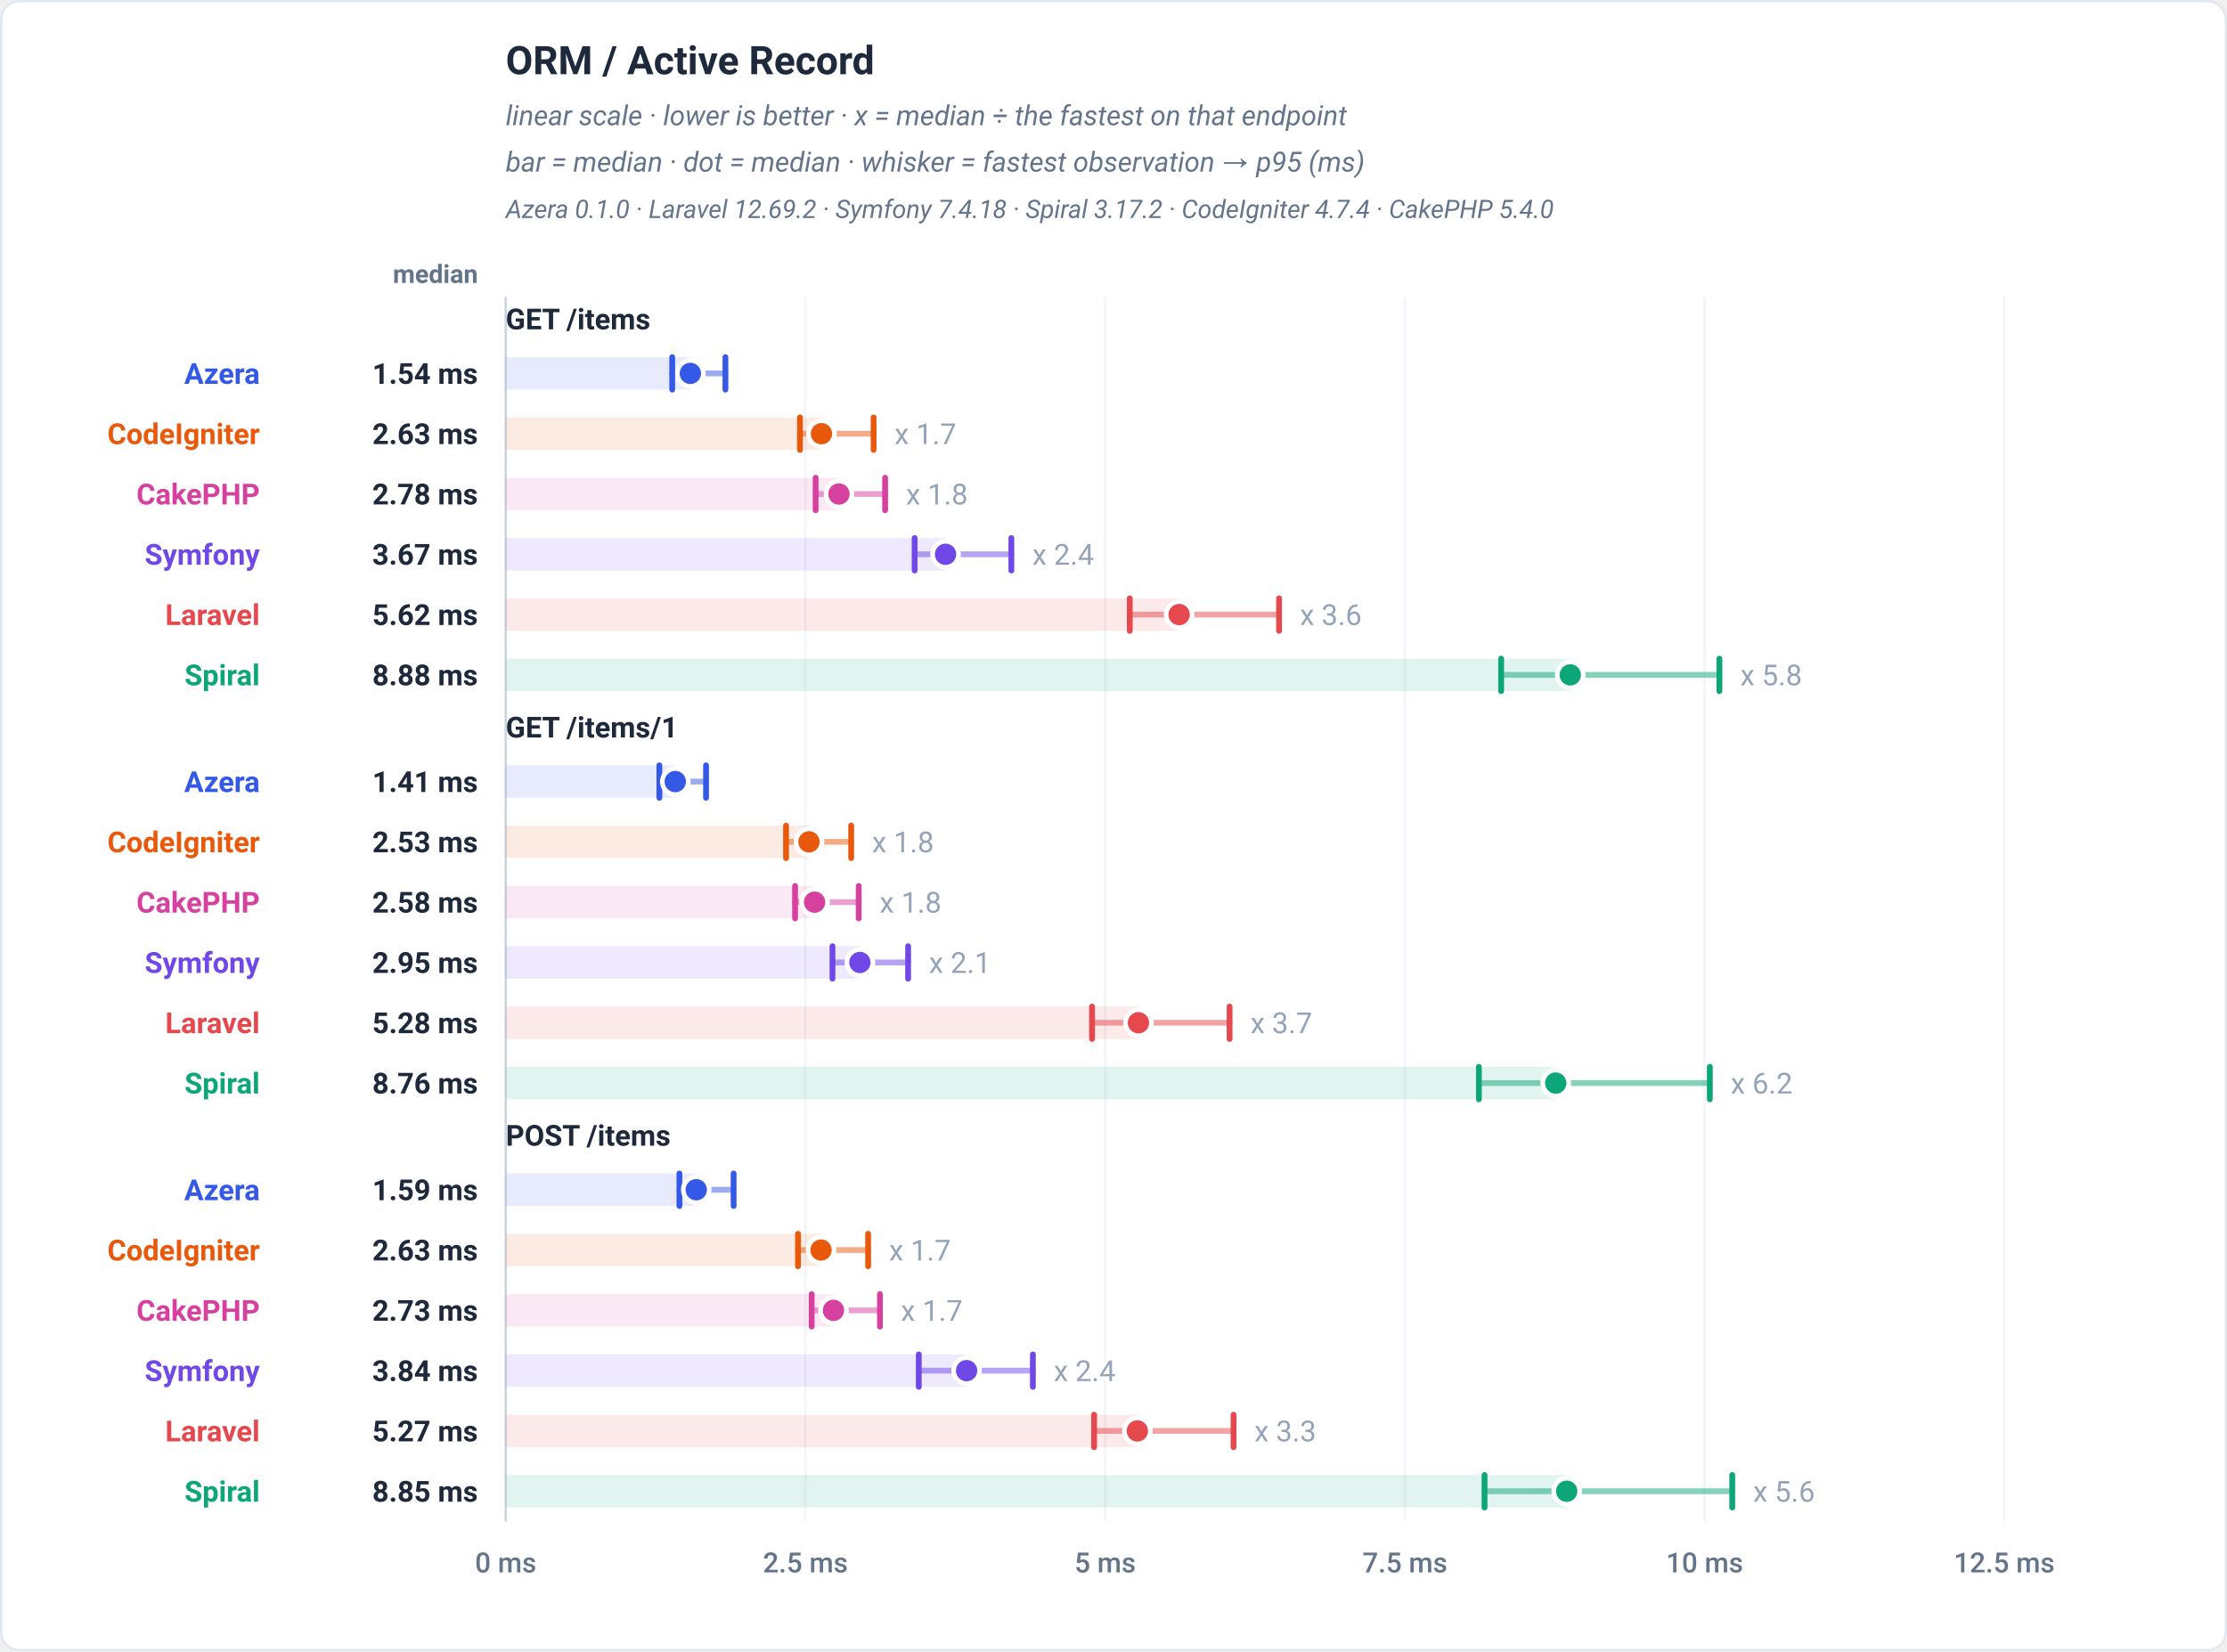
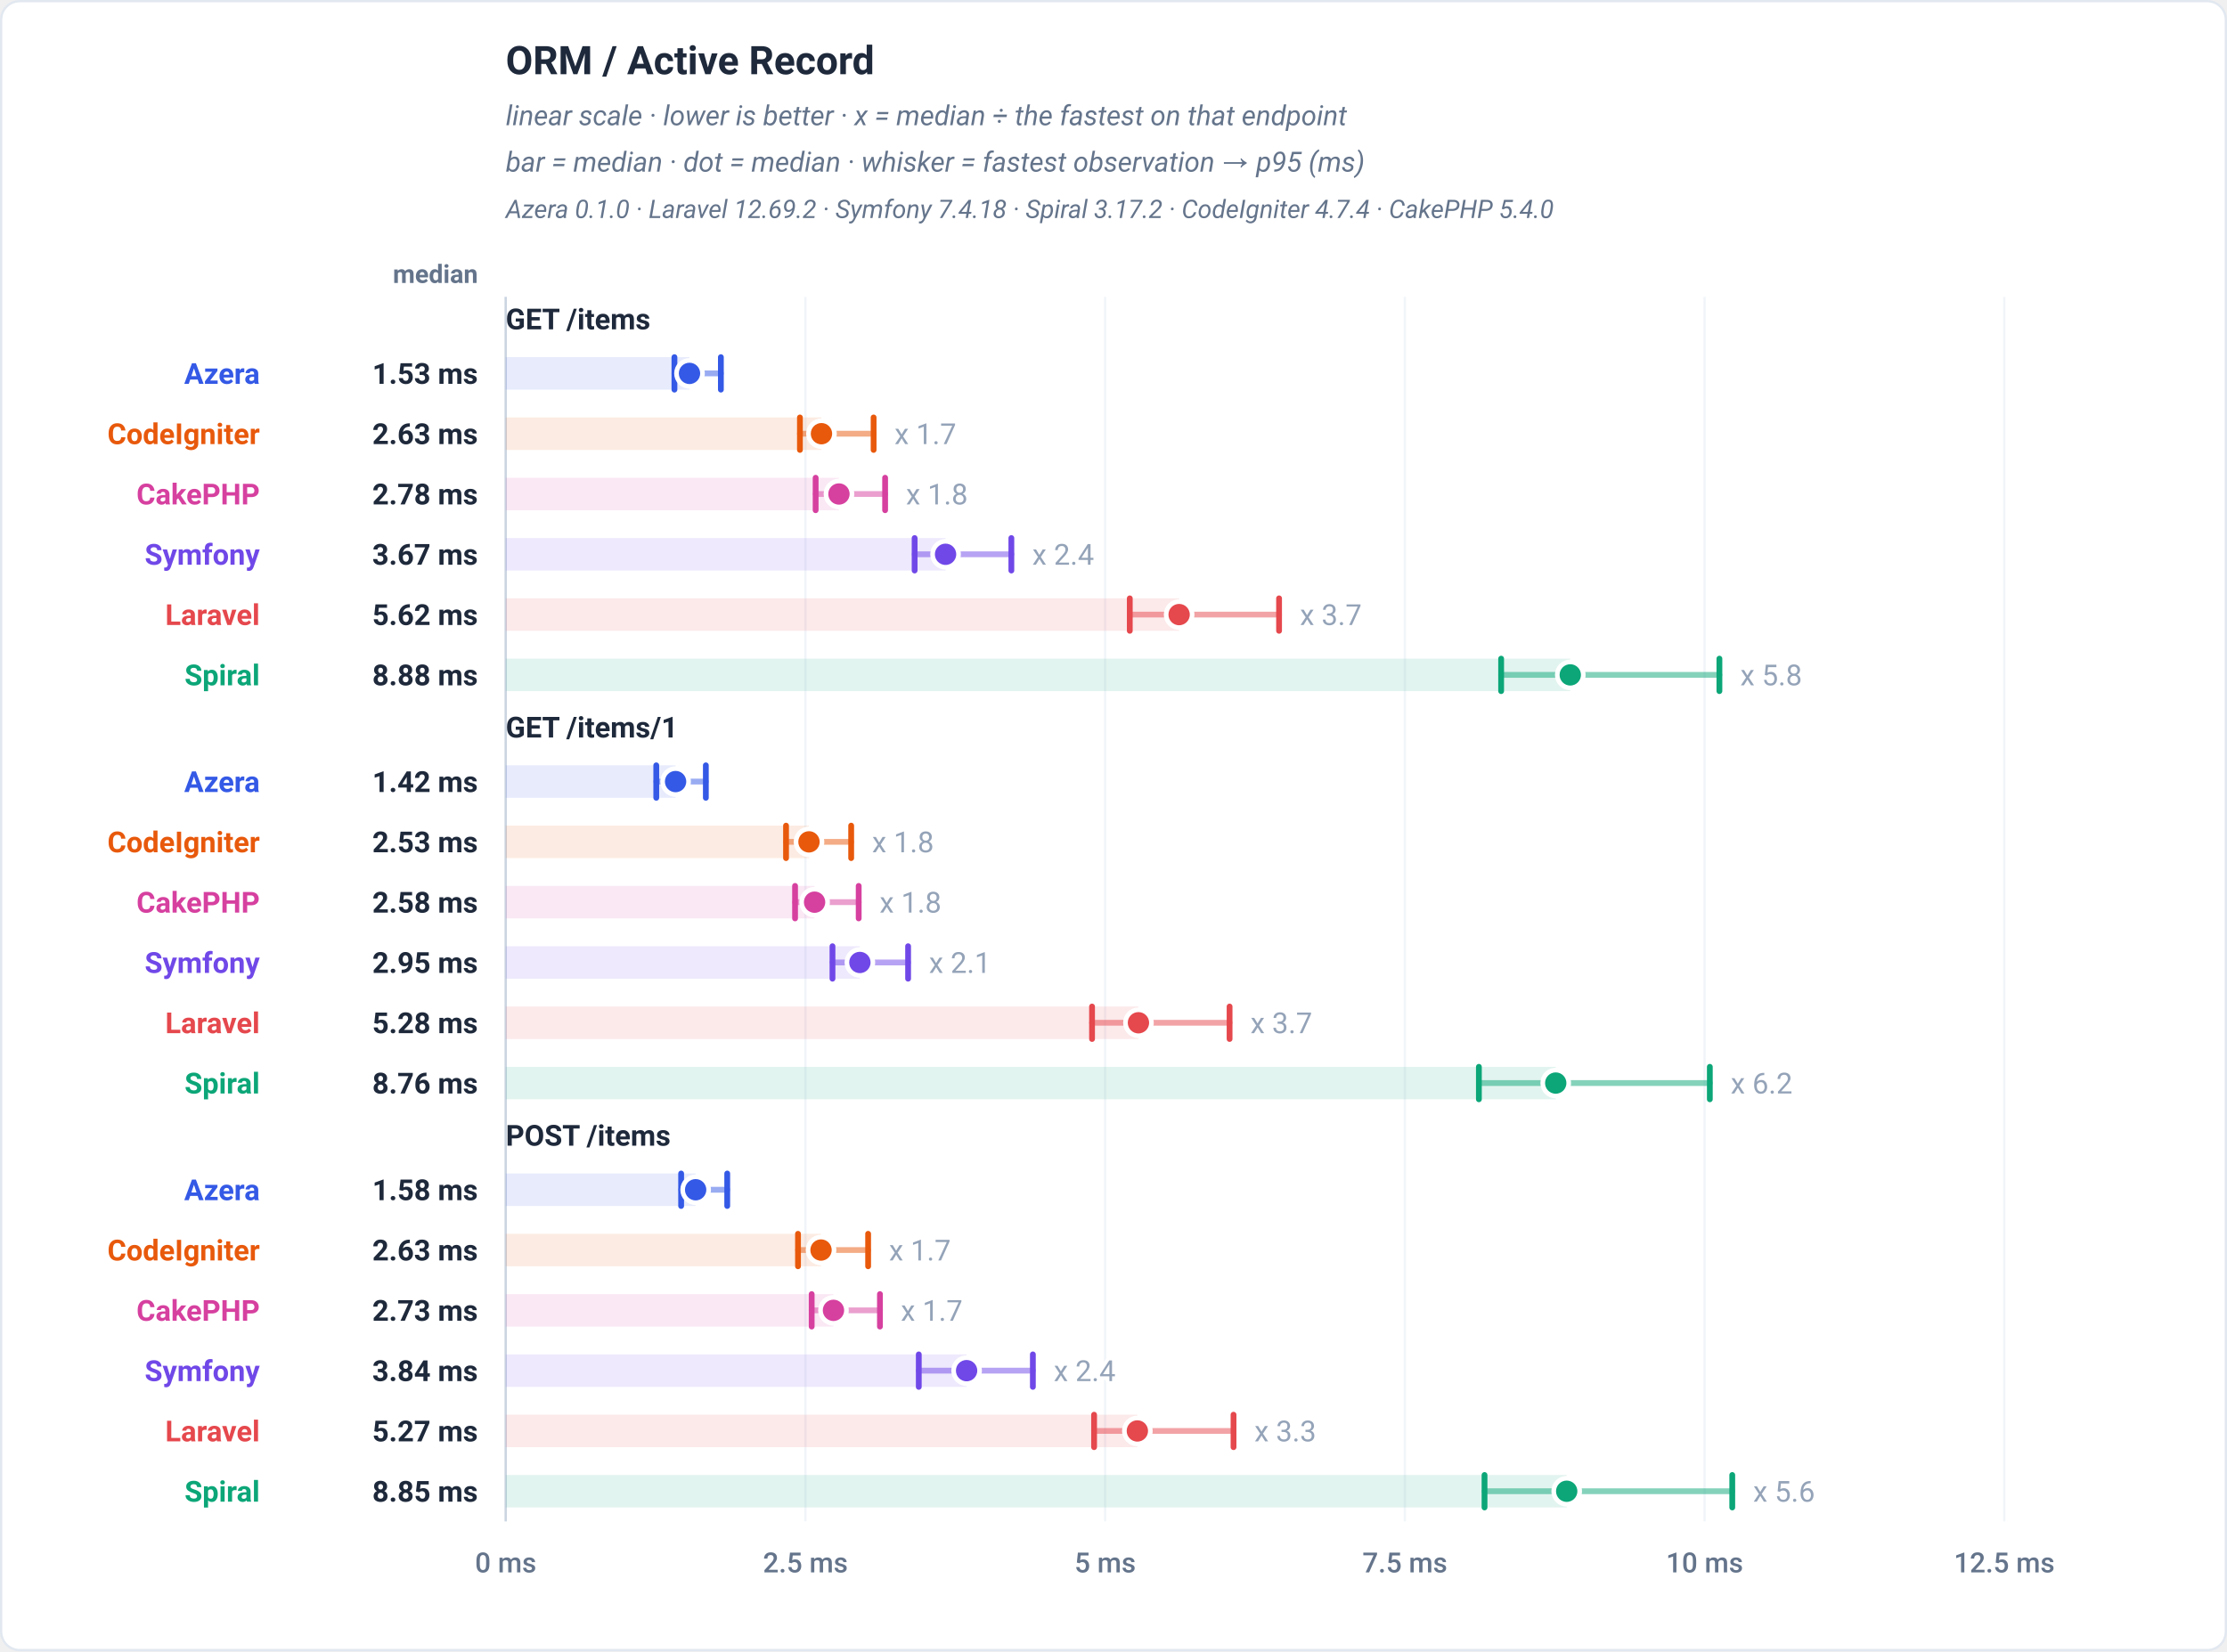
<svg xmlns="http://www.w3.org/2000/svg" viewBox="0 0 960 712" width="960" height="712" role="img" font-family="-apple-system,BlinkMacSystemFont,'Segoe UI',Roboto,Helvetica,Arial,sans-serif">
  <rect x="0.5" y="0.5" width="959" height="711" rx="8" fill="#ffffff" stroke="#e2e8f0" />
  <text x="218" y="32" font-family="-apple-system,BlinkMacSystemFont,'Segoe UI',Roboto,Helvetica,Arial,sans-serif" font-size="17" font-weight="700" fill="#1e293b" text-anchor="start">ORM / Active Record</text>
  <text x="218" y="54" font-family="-apple-system,BlinkMacSystemFont,'Segoe UI',Roboto,Helvetica,Arial,sans-serif" font-size="12" font-weight="400" fill="#64748b" text-anchor="start" font-style="italic">linear scale · lower is better · x = median ÷ the fastest on that endpoint</text>
  <text x="218" y="74" font-family="-apple-system,BlinkMacSystemFont,'Segoe UI',Roboto,Helvetica,Arial,sans-serif" font-size="12" font-weight="400" fill="#64748b" text-anchor="start" font-style="italic">bar = median · dot = median · whisker = fastest observation → p95 (ms)</text>
  <text x="218" y="94" font-family="-apple-system,BlinkMacSystemFont,'Segoe UI',Roboto,Helvetica,Arial,sans-serif" font-size="11" font-weight="400" fill="#64748b" text-anchor="start" font-style="italic">Azera 0.1.0 · Laravel 12.69.2 · Symfony 7.4.18 · Spiral 3.17.2 · CodeIgniter 4.7.4 · CakePHP 5.4.0</text>
  <text x="206" y="122" font-family="-apple-system,BlinkMacSystemFont,'Segoe UI',Roboto,Helvetica,Arial,sans-serif" font-size="11" font-weight="600" fill="#64748b" text-anchor="end">median</text>
  <line x1="218" y1="128" x2="218" y2="656" stroke="#f1f5f9" stroke-width="1" />
  <text x="218" y="678" font-family="-apple-system,BlinkMacSystemFont,'Segoe UI',Roboto,Helvetica,Arial,sans-serif" font-size="12" font-weight="500" fill="#64748b" text-anchor="middle">0 ms</text>
  <line x1="347.2" y1="128" x2="347.2" y2="656" stroke="#f1f5f9" stroke-width="1" />
  <text x="347.2" y="678" font-family="-apple-system,BlinkMacSystemFont,'Segoe UI',Roboto,Helvetica,Arial,sans-serif" font-size="12" font-weight="500" fill="#64748b" text-anchor="middle">2.5 ms</text>
  <line x1="476.4" y1="128" x2="476.4" y2="656" stroke="#f1f5f9" stroke-width="1" />
  <text x="476.4" y="678" font-family="-apple-system,BlinkMacSystemFont,'Segoe UI',Roboto,Helvetica,Arial,sans-serif" font-size="12" font-weight="500" fill="#64748b" text-anchor="middle">5 ms</text>
  <line x1="605.6" y1="128" x2="605.6" y2="656" stroke="#f1f5f9" stroke-width="1" />
  <text x="605.6" y="678" font-family="-apple-system,BlinkMacSystemFont,'Segoe UI',Roboto,Helvetica,Arial,sans-serif" font-size="12" font-weight="500" fill="#64748b" text-anchor="middle">7.5 ms</text>
  <line x1="734.8" y1="128" x2="734.8" y2="656" stroke="#f1f5f9" stroke-width="1" />
  <text x="734.8" y="678" font-family="-apple-system,BlinkMacSystemFont,'Segoe UI',Roboto,Helvetica,Arial,sans-serif" font-size="12" font-weight="500" fill="#64748b" text-anchor="middle">10 ms</text>
  <line x1="864" y1="128" x2="864" y2="656" stroke="#f1f5f9" stroke-width="1" />
  <text x="864" y="678" font-family="-apple-system,BlinkMacSystemFont,'Segoe UI',Roboto,Helvetica,Arial,sans-serif" font-size="12" font-weight="500" fill="#64748b" text-anchor="middle">12.5 ms</text>
  <line x1="218" y1="128" x2="218" y2="656" stroke="#cbd5e1" stroke-width="1" />
  <text x="218" y="142" font-family="-apple-system,BlinkMacSystemFont,'Segoe UI',Roboto,Helvetica,Arial,sans-serif" font-size="12.5" font-weight="700" fill="#1e293b" text-anchor="start">GET /items</text>
-   <rect x="218" y="154" width="79.59" height="14" fill="#3459e6" fill-opacity="0.12" />
-   <line x1="289.77" y1="161" x2="312.71" y2="161" stroke="#3459e6" stroke-width="2.5" stroke-linecap="round" opacity="0.5" />
-   <line x1="289.77" y1="154" x2="289.77" y2="168" stroke="#3459e6" stroke-width="2.5" stroke-linecap="round" />
-   <line x1="312.71" y1="154" x2="312.71" y2="168" stroke="#3459e6" stroke-width="2.5" stroke-linecap="round" />
-   <circle cx="297.59" cy="161" r="5.6" fill="#3459e6" stroke="#ffffff" stroke-width="2" />
+   <rect x="218" y="154" width="79.22" height="14" fill="#3459e6" fill-opacity="0.12" />
+   <line x1="290.73" y1="161" x2="310.75" y2="161" stroke="#3459e6" stroke-width="2.5" stroke-linecap="round" opacity="0.5" />
+   <line x1="290.73" y1="154" x2="290.73" y2="168" stroke="#3459e6" stroke-width="2.5" stroke-linecap="round" />
+   <line x1="310.75" y1="154" x2="310.75" y2="168" stroke="#3459e6" stroke-width="2.5" stroke-linecap="round" />
+   <circle cx="297.22" cy="161" r="5.6" fill="#3459e6" stroke="#ffffff" stroke-width="2" />
  <text x="112" y="165.5" font-family="-apple-system,BlinkMacSystemFont,'Segoe UI',Roboto,Helvetica,Arial,sans-serif" font-size="12.5" font-weight="700" fill="#3459e6" text-anchor="end">Azera</text>
-   <text x="206" y="165.5" font-family="-apple-system,BlinkMacSystemFont,'Segoe UI',Roboto,Helvetica,Arial,sans-serif" font-size="12.5" font-weight="700" fill="#1e293b" text-anchor="end">1.54 ms</text>
+   <text x="206" y="165.5" font-family="-apple-system,BlinkMacSystemFont,'Segoe UI',Roboto,Helvetica,Arial,sans-serif" font-size="12.5" font-weight="700" fill="#1e293b" text-anchor="end">1.53 ms</text>
  <rect x="218" y="180" width="136.11" height="14" fill="#e8590c" fill-opacity="0.12" />
  <line x1="344.83" y1="187" x2="376.59" y2="187" stroke="#e8590c" stroke-width="2.5" stroke-linecap="round" opacity="0.5" />
  <line x1="344.83" y1="180" x2="344.83" y2="194" stroke="#e8590c" stroke-width="2.5" stroke-linecap="round" />
  <line x1="376.59" y1="180" x2="376.59" y2="194" stroke="#e8590c" stroke-width="2.5" stroke-linecap="round" />
  <circle cx="354.11" cy="187" r="5.6" fill="#e8590c" stroke="#ffffff" stroke-width="2" />
  <text x="385.59" y="191.5" font-family="-apple-system,BlinkMacSystemFont,'Segoe UI',Roboto,Helvetica,Arial,sans-serif" font-size="12.5" font-weight="400" fill="#94a3b8" text-anchor="start" stroke="#ffffff" stroke-width="3" paint-order="stroke" stroke-linejoin="round">x 1.7</text>
  <text x="112" y="191.5" font-family="-apple-system,BlinkMacSystemFont,'Segoe UI',Roboto,Helvetica,Arial,sans-serif" font-size="12.5" font-weight="700" fill="#e8590c" text-anchor="end">CodeIgniter</text>
  <text x="206" y="191.5" font-family="-apple-system,BlinkMacSystemFont,'Segoe UI',Roboto,Helvetica,Arial,sans-serif" font-size="12.5" font-weight="700" fill="#1e293b" text-anchor="end">2.63 ms</text>
  <rect x="218" y="206" width="143.65" height="14" fill="#d6409f" fill-opacity="0.12" />
  <line x1="351.6" y1="213" x2="381.55" y2="213" stroke="#d6409f" stroke-width="2.5" stroke-linecap="round" opacity="0.5" />
  <line x1="351.6" y1="206" x2="351.6" y2="220" stroke="#d6409f" stroke-width="2.5" stroke-linecap="round" />
  <line x1="381.55" y1="206" x2="381.55" y2="220" stroke="#d6409f" stroke-width="2.5" stroke-linecap="round" />
  <circle cx="361.65" cy="213" r="5.6" fill="#d6409f" stroke="#ffffff" stroke-width="2" />
  <text x="390.55" y="217.5" font-family="-apple-system,BlinkMacSystemFont,'Segoe UI',Roboto,Helvetica,Arial,sans-serif" font-size="12.5" font-weight="400" fill="#94a3b8" text-anchor="start" stroke="#ffffff" stroke-width="3" paint-order="stroke" stroke-linejoin="round">x 1.8</text>
  <text x="112" y="217.5" font-family="-apple-system,BlinkMacSystemFont,'Segoe UI',Roboto,Helvetica,Arial,sans-serif" font-size="12.5" font-weight="700" fill="#d6409f" text-anchor="end">CakePHP</text>
  <text x="206" y="217.5" font-family="-apple-system,BlinkMacSystemFont,'Segoe UI',Roboto,Helvetica,Arial,sans-serif" font-size="12.5" font-weight="700" fill="#1e293b" text-anchor="end">2.78 ms</text>
  <rect x="218" y="232" width="189.6" height="14" fill="#7048e8" fill-opacity="0.12" />
  <line x1="394.27" y1="239" x2="435.97" y2="239" stroke="#7048e8" stroke-width="2.5" stroke-linecap="round" opacity="0.5" />
  <line x1="394.27" y1="232" x2="394.27" y2="246" stroke="#7048e8" stroke-width="2.5" stroke-linecap="round" />
  <line x1="435.97" y1="232" x2="435.97" y2="246" stroke="#7048e8" stroke-width="2.5" stroke-linecap="round" />
  <circle cx="407.6" cy="239" r="5.6" fill="#7048e8" stroke="#ffffff" stroke-width="2" />
  <text x="444.97" y="243.5" font-family="-apple-system,BlinkMacSystemFont,'Segoe UI',Roboto,Helvetica,Arial,sans-serif" font-size="12.5" font-weight="400" fill="#94a3b8" text-anchor="start" stroke="#ffffff" stroke-width="3" paint-order="stroke" stroke-linejoin="round">x 2.4</text>
  <text x="112" y="243.5" font-family="-apple-system,BlinkMacSystemFont,'Segoe UI',Roboto,Helvetica,Arial,sans-serif" font-size="12.5" font-weight="700" fill="#7048e8" text-anchor="end">Symfony</text>
  <text x="206" y="243.5" font-family="-apple-system,BlinkMacSystemFont,'Segoe UI',Roboto,Helvetica,Arial,sans-serif" font-size="12.5" font-weight="700" fill="#1e293b" text-anchor="end">3.67 ms</text>
  <rect x="218" y="258" width="290.29" height="14" fill="#e5484d" fill-opacity="0.12" />
  <line x1="487.02" y1="265" x2="551.37" y2="265" stroke="#e5484d" stroke-width="2.5" stroke-linecap="round" opacity="0.5" />
  <line x1="487.02" y1="258" x2="487.02" y2="272" stroke="#e5484d" stroke-width="2.5" stroke-linecap="round" />
  <line x1="551.37" y1="258" x2="551.37" y2="272" stroke="#e5484d" stroke-width="2.5" stroke-linecap="round" />
  <circle cx="508.29" cy="265" r="5.6" fill="#e5484d" stroke="#ffffff" stroke-width="2" />
-   <text x="560.37" y="269.5" font-family="-apple-system,BlinkMacSystemFont,'Segoe UI',Roboto,Helvetica,Arial,sans-serif" font-size="12.5" font-weight="400" fill="#94a3b8" text-anchor="start" stroke="#ffffff" stroke-width="3" paint-order="stroke" stroke-linejoin="round">x 3.6</text>
+   <text x="560.37" y="269.5" font-family="-apple-system,BlinkMacSystemFont,'Segoe UI',Roboto,Helvetica,Arial,sans-serif" font-size="12.5" font-weight="400" fill="#94a3b8" text-anchor="start" stroke="#ffffff" stroke-width="3" paint-order="stroke" stroke-linejoin="round">x 3.7</text>
  <text x="112" y="269.5" font-family="-apple-system,BlinkMacSystemFont,'Segoe UI',Roboto,Helvetica,Arial,sans-serif" font-size="12.5" font-weight="700" fill="#e5484d" text-anchor="end">Laravel</text>
  <text x="206" y="269.5" font-family="-apple-system,BlinkMacSystemFont,'Segoe UI',Roboto,Helvetica,Arial,sans-serif" font-size="12.5" font-weight="700" fill="#1e293b" text-anchor="end">5.62 ms</text>
  <rect x="218" y="284" width="458.9" height="14" fill="#0ca678" fill-opacity="0.12" />
  <line x1="647.1" y1="291" x2="741.19" y2="291" stroke="#0ca678" stroke-width="2.5" stroke-linecap="round" opacity="0.5" />
  <line x1="647.1" y1="284" x2="647.1" y2="298" stroke="#0ca678" stroke-width="2.5" stroke-linecap="round" />
  <line x1="741.19" y1="284" x2="741.19" y2="298" stroke="#0ca678" stroke-width="2.5" stroke-linecap="round" />
  <circle cx="676.9" cy="291" r="5.6" fill="#0ca678" stroke="#ffffff" stroke-width="2" />
  <text x="750.19" y="295.5" font-family="-apple-system,BlinkMacSystemFont,'Segoe UI',Roboto,Helvetica,Arial,sans-serif" font-size="12.5" font-weight="400" fill="#94a3b8" text-anchor="start" stroke="#ffffff" stroke-width="3" paint-order="stroke" stroke-linejoin="round">x 5.8</text>
  <text x="112" y="295.5" font-family="-apple-system,BlinkMacSystemFont,'Segoe UI',Roboto,Helvetica,Arial,sans-serif" font-size="12.5" font-weight="700" fill="#0ca678" text-anchor="end">Spiral</text>
  <text x="206" y="295.5" font-family="-apple-system,BlinkMacSystemFont,'Segoe UI',Roboto,Helvetica,Arial,sans-serif" font-size="12.5" font-weight="700" fill="#1e293b" text-anchor="end">8.88 ms</text>
  <text x="218" y="318" font-family="-apple-system,BlinkMacSystemFont,'Segoe UI',Roboto,Helvetica,Arial,sans-serif" font-size="12.5" font-weight="700" fill="#1e293b" text-anchor="start">GET /items/1</text>
-   <rect x="218" y="330" width="73.09" height="14" fill="#3459e6" fill-opacity="0.12" />
-   <line x1="284.24" y1="337" x2="304.36" y2="337" stroke="#3459e6" stroke-width="2.5" stroke-linecap="round" opacity="0.5" />
-   <line x1="284.24" y1="330" x2="284.24" y2="344" stroke="#3459e6" stroke-width="2.5" stroke-linecap="round" />
-   <line x1="304.36" y1="330" x2="304.36" y2="344" stroke="#3459e6" stroke-width="2.5" stroke-linecap="round" />
-   <circle cx="291.09" cy="337" r="5.6" fill="#3459e6" stroke="#ffffff" stroke-width="2" />
+   <rect x="218" y="330" width="73.22" height="14" fill="#3459e6" fill-opacity="0.12" />
+   <line x1="282.9" y1="337" x2="304.27" y2="337" stroke="#3459e6" stroke-width="2.5" stroke-linecap="round" opacity="0.5" />
+   <line x1="282.9" y1="330" x2="282.9" y2="344" stroke="#3459e6" stroke-width="2.5" stroke-linecap="round" />
+   <line x1="304.27" y1="330" x2="304.27" y2="344" stroke="#3459e6" stroke-width="2.5" stroke-linecap="round" />
+   <circle cx="291.22" cy="337" r="5.6" fill="#3459e6" stroke="#ffffff" stroke-width="2" />
  <text x="112" y="341.5" font-family="-apple-system,BlinkMacSystemFont,'Segoe UI',Roboto,Helvetica,Arial,sans-serif" font-size="12.5" font-weight="700" fill="#3459e6" text-anchor="end">Azera</text>
-   <text x="206" y="341.5" font-family="-apple-system,BlinkMacSystemFont,'Segoe UI',Roboto,Helvetica,Arial,sans-serif" font-size="12.5" font-weight="700" fill="#1e293b" text-anchor="end">1.41 ms</text>
+   <text x="206" y="341.5" font-family="-apple-system,BlinkMacSystemFont,'Segoe UI',Roboto,Helvetica,Arial,sans-serif" font-size="12.5" font-weight="700" fill="#1e293b" text-anchor="end">1.42 ms</text>
  <rect x="218" y="356" width="130.73" height="14" fill="#e8590c" fill-opacity="0.12" />
  <line x1="338.84" y1="363" x2="366.92" y2="363" stroke="#e8590c" stroke-width="2.5" stroke-linecap="round" opacity="0.5" />
  <line x1="338.84" y1="356" x2="338.84" y2="370" stroke="#e8590c" stroke-width="2.5" stroke-linecap="round" />
  <line x1="366.92" y1="356" x2="366.92" y2="370" stroke="#e8590c" stroke-width="2.5" stroke-linecap="round" />
  <circle cx="348.73" cy="363" r="5.6" fill="#e8590c" stroke="#ffffff" stroke-width="2" />
  <text x="375.92" y="367.5" font-family="-apple-system,BlinkMacSystemFont,'Segoe UI',Roboto,Helvetica,Arial,sans-serif" font-size="12.5" font-weight="400" fill="#94a3b8" text-anchor="start" stroke="#ffffff" stroke-width="3" paint-order="stroke" stroke-linejoin="round">x 1.8</text>
  <text x="112" y="367.5" font-family="-apple-system,BlinkMacSystemFont,'Segoe UI',Roboto,Helvetica,Arial,sans-serif" font-size="12.5" font-weight="700" fill="#e8590c" text-anchor="end">CodeIgniter</text>
  <text x="206" y="367.5" font-family="-apple-system,BlinkMacSystemFont,'Segoe UI',Roboto,Helvetica,Arial,sans-serif" font-size="12.5" font-weight="700" fill="#1e293b" text-anchor="end">2.53 ms</text>
  <rect x="218" y="382" width="133.14" height="14" fill="#d6409f" fill-opacity="0.12" />
  <line x1="342.73" y1="389" x2="370.16" y2="389" stroke="#d6409f" stroke-width="2.5" stroke-linecap="round" opacity="0.5" />
  <line x1="342.73" y1="382" x2="342.73" y2="396" stroke="#d6409f" stroke-width="2.5" stroke-linecap="round" />
  <line x1="370.16" y1="382" x2="370.16" y2="396" stroke="#d6409f" stroke-width="2.5" stroke-linecap="round" />
  <circle cx="351.14" cy="389" r="5.6" fill="#d6409f" stroke="#ffffff" stroke-width="2" />
  <text x="379.16" y="393.5" font-family="-apple-system,BlinkMacSystemFont,'Segoe UI',Roboto,Helvetica,Arial,sans-serif" font-size="12.5" font-weight="400" fill="#94a3b8" text-anchor="start" stroke="#ffffff" stroke-width="3" paint-order="stroke" stroke-linejoin="round">x 1.8</text>
  <text x="112" y="393.5" font-family="-apple-system,BlinkMacSystemFont,'Segoe UI',Roboto,Helvetica,Arial,sans-serif" font-size="12.5" font-weight="700" fill="#d6409f" text-anchor="end">CakePHP</text>
  <text x="206" y="393.5" font-family="-apple-system,BlinkMacSystemFont,'Segoe UI',Roboto,Helvetica,Arial,sans-serif" font-size="12.5" font-weight="700" fill="#1e293b" text-anchor="end">2.58 ms</text>
  <rect x="218" y="408" width="152.67" height="14" fill="#7048e8" fill-opacity="0.12" />
  <line x1="358.86" y1="415" x2="391.46" y2="415" stroke="#7048e8" stroke-width="2.5" stroke-linecap="round" opacity="0.5" />
  <line x1="358.86" y1="408" x2="358.86" y2="422" stroke="#7048e8" stroke-width="2.5" stroke-linecap="round" />
  <line x1="391.46" y1="408" x2="391.46" y2="422" stroke="#7048e8" stroke-width="2.5" stroke-linecap="round" />
  <circle cx="370.67" cy="415" r="5.6" fill="#7048e8" stroke="#ffffff" stroke-width="2" />
  <text x="400.46" y="419.5" font-family="-apple-system,BlinkMacSystemFont,'Segoe UI',Roboto,Helvetica,Arial,sans-serif" font-size="12.5" font-weight="400" fill="#94a3b8" text-anchor="start" stroke="#ffffff" stroke-width="3" paint-order="stroke" stroke-linejoin="round">x 2.1</text>
  <text x="112" y="419.5" font-family="-apple-system,BlinkMacSystemFont,'Segoe UI',Roboto,Helvetica,Arial,sans-serif" font-size="12.5" font-weight="700" fill="#7048e8" text-anchor="end">Symfony</text>
  <text x="206" y="419.5" font-family="-apple-system,BlinkMacSystemFont,'Segoe UI',Roboto,Helvetica,Arial,sans-serif" font-size="12.5" font-weight="700" fill="#1e293b" text-anchor="end">2.95 ms</text>
  <rect x="218" y="434" width="272.75" height="14" fill="#e5484d" fill-opacity="0.12" />
  <line x1="470.75" y1="441" x2="530.04" y2="441" stroke="#e5484d" stroke-width="2.5" stroke-linecap="round" opacity="0.5" />
  <line x1="470.75" y1="434" x2="470.75" y2="448" stroke="#e5484d" stroke-width="2.5" stroke-linecap="round" />
  <line x1="530.04" y1="434" x2="530.04" y2="448" stroke="#e5484d" stroke-width="2.5" stroke-linecap="round" />
  <circle cx="490.75" cy="441" r="5.6" fill="#e5484d" stroke="#ffffff" stroke-width="2" />
  <text x="539.04" y="445.5" font-family="-apple-system,BlinkMacSystemFont,'Segoe UI',Roboto,Helvetica,Arial,sans-serif" font-size="12.5" font-weight="400" fill="#94a3b8" text-anchor="start" stroke="#ffffff" stroke-width="3" paint-order="stroke" stroke-linejoin="round">x 3.7</text>
  <text x="112" y="445.5" font-family="-apple-system,BlinkMacSystemFont,'Segoe UI',Roboto,Helvetica,Arial,sans-serif" font-size="12.5" font-weight="700" fill="#e5484d" text-anchor="end">Laravel</text>
  <text x="206" y="445.5" font-family="-apple-system,BlinkMacSystemFont,'Segoe UI',Roboto,Helvetica,Arial,sans-serif" font-size="12.5" font-weight="700" fill="#1e293b" text-anchor="end">5.28 ms</text>
  <rect x="218" y="460" width="452.63" height="14" fill="#0ca678" fill-opacity="0.12" />
  <line x1="637.51" y1="467" x2="737.06" y2="467" stroke="#0ca678" stroke-width="2.5" stroke-linecap="round" opacity="0.5" />
  <line x1="637.51" y1="460" x2="637.51" y2="474" stroke="#0ca678" stroke-width="2.5" stroke-linecap="round" />
  <line x1="737.06" y1="460" x2="737.06" y2="474" stroke="#0ca678" stroke-width="2.5" stroke-linecap="round" />
  <circle cx="670.63" cy="467" r="5.6" fill="#0ca678" stroke="#ffffff" stroke-width="2" />
  <text x="746.06" y="471.5" font-family="-apple-system,BlinkMacSystemFont,'Segoe UI',Roboto,Helvetica,Arial,sans-serif" font-size="12.5" font-weight="400" fill="#94a3b8" text-anchor="start" stroke="#ffffff" stroke-width="3" paint-order="stroke" stroke-linejoin="round">x 6.2</text>
  <text x="112" y="471.5" font-family="-apple-system,BlinkMacSystemFont,'Segoe UI',Roboto,Helvetica,Arial,sans-serif" font-size="12.5" font-weight="700" fill="#0ca678" text-anchor="end">Spiral</text>
  <text x="206" y="471.5" font-family="-apple-system,BlinkMacSystemFont,'Segoe UI',Roboto,Helvetica,Arial,sans-serif" font-size="12.5" font-weight="700" fill="#1e293b" text-anchor="end">8.76 ms</text>
  <text x="218" y="494" font-family="-apple-system,BlinkMacSystemFont,'Segoe UI',Roboto,Helvetica,Arial,sans-serif" font-size="12.5" font-weight="700" fill="#1e293b" text-anchor="start">POST /items</text>
-   <rect x="218" y="506" width="82.13" height="14" fill="#3459e6" fill-opacity="0.12" />
-   <line x1="292.88" y1="513" x2="316.24" y2="513" stroke="#3459e6" stroke-width="2.5" stroke-linecap="round" opacity="0.5" />
-   <line x1="292.88" y1="506" x2="292.88" y2="520" stroke="#3459e6" stroke-width="2.5" stroke-linecap="round" />
-   <line x1="316.24" y1="506" x2="316.24" y2="520" stroke="#3459e6" stroke-width="2.5" stroke-linecap="round" />
-   <circle cx="300.13" cy="513" r="5.6" fill="#3459e6" stroke="#ffffff" stroke-width="2" />
+   <rect x="218" y="506" width="81.87" height="14" fill="#3459e6" fill-opacity="0.12" />
+   <line x1="293.62" y1="513" x2="313.49" y2="513" stroke="#3459e6" stroke-width="2.5" stroke-linecap="round" opacity="0.5" />
+   <line x1="293.62" y1="506" x2="293.62" y2="520" stroke="#3459e6" stroke-width="2.5" stroke-linecap="round" />
+   <line x1="313.49" y1="506" x2="313.49" y2="520" stroke="#3459e6" stroke-width="2.5" stroke-linecap="round" />
+   <circle cx="299.87" cy="513" r="5.6" fill="#3459e6" stroke="#ffffff" stroke-width="2" />
  <text x="112" y="517.5" font-family="-apple-system,BlinkMacSystemFont,'Segoe UI',Roboto,Helvetica,Arial,sans-serif" font-size="12.5" font-weight="700" fill="#3459e6" text-anchor="end">Azera</text>
-   <text x="206" y="517.5" font-family="-apple-system,BlinkMacSystemFont,'Segoe UI',Roboto,Helvetica,Arial,sans-serif" font-size="12.5" font-weight="700" fill="#1e293b" text-anchor="end">1.59 ms</text>
+   <text x="206" y="517.5" font-family="-apple-system,BlinkMacSystemFont,'Segoe UI',Roboto,Helvetica,Arial,sans-serif" font-size="12.5" font-weight="700" fill="#1e293b" text-anchor="end">1.58 ms</text>
  <rect x="218" y="532" width="135.92" height="14" fill="#e8590c" fill-opacity="0.12" />
  <line x1="344" y1="539" x2="374.23" y2="539" stroke="#e8590c" stroke-width="2.5" stroke-linecap="round" opacity="0.5" />
  <line x1="344" y1="532" x2="344" y2="546" stroke="#e8590c" stroke-width="2.5" stroke-linecap="round" />
  <line x1="374.23" y1="532" x2="374.23" y2="546" stroke="#e8590c" stroke-width="2.5" stroke-linecap="round" />
  <circle cx="353.92" cy="539" r="5.6" fill="#e8590c" stroke="#ffffff" stroke-width="2" />
  <text x="383.23" y="543.5" font-family="-apple-system,BlinkMacSystemFont,'Segoe UI',Roboto,Helvetica,Arial,sans-serif" font-size="12.5" font-weight="400" fill="#94a3b8" text-anchor="start" stroke="#ffffff" stroke-width="3" paint-order="stroke" stroke-linejoin="round">x 1.7</text>
  <text x="112" y="543.5" font-family="-apple-system,BlinkMacSystemFont,'Segoe UI',Roboto,Helvetica,Arial,sans-serif" font-size="12.5" font-weight="700" fill="#e8590c" text-anchor="end">CodeIgniter</text>
  <text x="206" y="543.5" font-family="-apple-system,BlinkMacSystemFont,'Segoe UI',Roboto,Helvetica,Arial,sans-serif" font-size="12.5" font-weight="700" fill="#1e293b" text-anchor="end">2.63 ms</text>
  <rect x="218" y="558" width="141.28" height="14" fill="#d6409f" fill-opacity="0.12" />
  <line x1="349.89" y1="565" x2="379.32" y2="565" stroke="#d6409f" stroke-width="2.5" stroke-linecap="round" opacity="0.5" />
  <line x1="349.89" y1="558" x2="349.89" y2="572" stroke="#d6409f" stroke-width="2.5" stroke-linecap="round" />
  <line x1="379.32" y1="558" x2="379.32" y2="572" stroke="#d6409f" stroke-width="2.5" stroke-linecap="round" />
  <circle cx="359.28" cy="565" r="5.6" fill="#d6409f" stroke="#ffffff" stroke-width="2" />
  <text x="388.32" y="569.5" font-family="-apple-system,BlinkMacSystemFont,'Segoe UI',Roboto,Helvetica,Arial,sans-serif" font-size="12.5" font-weight="400" fill="#94a3b8" text-anchor="start" stroke="#ffffff" stroke-width="3" paint-order="stroke" stroke-linejoin="round">x 1.7</text>
  <text x="112" y="569.5" font-family="-apple-system,BlinkMacSystemFont,'Segoe UI',Roboto,Helvetica,Arial,sans-serif" font-size="12.5" font-weight="700" fill="#d6409f" text-anchor="end">CakePHP</text>
  <text x="206" y="569.5" font-family="-apple-system,BlinkMacSystemFont,'Segoe UI',Roboto,Helvetica,Arial,sans-serif" font-size="12.5" font-weight="700" fill="#1e293b" text-anchor="end">2.73 ms</text>
  <rect x="218" y="584" width="198.67" height="14" fill="#7048e8" fill-opacity="0.12" />
  <line x1="396.06" y1="591" x2="445.24" y2="591" stroke="#7048e8" stroke-width="2.5" stroke-linecap="round" opacity="0.5" />
  <line x1="396.06" y1="584" x2="396.06" y2="598" stroke="#7048e8" stroke-width="2.5" stroke-linecap="round" />
  <line x1="445.24" y1="584" x2="445.24" y2="598" stroke="#7048e8" stroke-width="2.5" stroke-linecap="round" />
  <circle cx="416.67" cy="591" r="5.6" fill="#7048e8" stroke="#ffffff" stroke-width="2" />
  <text x="454.24" y="595.5" font-family="-apple-system,BlinkMacSystemFont,'Segoe UI',Roboto,Helvetica,Arial,sans-serif" font-size="12.5" font-weight="400" fill="#94a3b8" text-anchor="start" stroke="#ffffff" stroke-width="3" paint-order="stroke" stroke-linejoin="round">x 2.4</text>
  <text x="112" y="595.5" font-family="-apple-system,BlinkMacSystemFont,'Segoe UI',Roboto,Helvetica,Arial,sans-serif" font-size="12.5" font-weight="700" fill="#7048e8" text-anchor="end">Symfony</text>
  <text x="206" y="595.5" font-family="-apple-system,BlinkMacSystemFont,'Segoe UI',Roboto,Helvetica,Arial,sans-serif" font-size="12.5" font-weight="700" fill="#1e293b" text-anchor="end">3.84 ms</text>
  <rect x="218" y="610" width="272.28" height="14" fill="#e5484d" fill-opacity="0.12" />
  <line x1="471.63" y1="617" x2="531.74" y2="617" stroke="#e5484d" stroke-width="2.5" stroke-linecap="round" opacity="0.5" />
  <line x1="471.63" y1="610" x2="471.63" y2="624" stroke="#e5484d" stroke-width="2.5" stroke-linecap="round" />
  <line x1="531.74" y1="610" x2="531.74" y2="624" stroke="#e5484d" stroke-width="2.5" stroke-linecap="round" />
  <circle cx="490.28" cy="617" r="5.6" fill="#e5484d" stroke="#ffffff" stroke-width="2" />
  <text x="540.74" y="621.5" font-family="-apple-system,BlinkMacSystemFont,'Segoe UI',Roboto,Helvetica,Arial,sans-serif" font-size="12.5" font-weight="400" fill="#94a3b8" text-anchor="start" stroke="#ffffff" stroke-width="3" paint-order="stroke" stroke-linejoin="round">x 3.3</text>
  <text x="112" y="621.5" font-family="-apple-system,BlinkMacSystemFont,'Segoe UI',Roboto,Helvetica,Arial,sans-serif" font-size="12.5" font-weight="700" fill="#e5484d" text-anchor="end">Laravel</text>
  <text x="206" y="621.5" font-family="-apple-system,BlinkMacSystemFont,'Segoe UI',Roboto,Helvetica,Arial,sans-serif" font-size="12.5" font-weight="700" fill="#1e293b" text-anchor="end">5.27 ms</text>
  <rect x="218" y="636" width="457.36" height="14" fill="#0ca678" fill-opacity="0.12" />
  <line x1="639.94" y1="643" x2="746.73" y2="643" stroke="#0ca678" stroke-width="2.5" stroke-linecap="round" opacity="0.5" />
  <line x1="639.94" y1="636" x2="639.94" y2="650" stroke="#0ca678" stroke-width="2.5" stroke-linecap="round" />
  <line x1="746.73" y1="636" x2="746.73" y2="650" stroke="#0ca678" stroke-width="2.5" stroke-linecap="round" />
  <circle cx="675.36" cy="643" r="5.6" fill="#0ca678" stroke="#ffffff" stroke-width="2" />
  <text x="755.73" y="647.5" font-family="-apple-system,BlinkMacSystemFont,'Segoe UI',Roboto,Helvetica,Arial,sans-serif" font-size="12.5" font-weight="400" fill="#94a3b8" text-anchor="start" stroke="#ffffff" stroke-width="3" paint-order="stroke" stroke-linejoin="round">x 5.6</text>
  <text x="112" y="647.5" font-family="-apple-system,BlinkMacSystemFont,'Segoe UI',Roboto,Helvetica,Arial,sans-serif" font-size="12.5" font-weight="700" fill="#0ca678" text-anchor="end">Spiral</text>
  <text x="206" y="647.5" font-family="-apple-system,BlinkMacSystemFont,'Segoe UI',Roboto,Helvetica,Arial,sans-serif" font-size="12.5" font-weight="700" fill="#1e293b" text-anchor="end">8.85 ms</text>
</svg>
